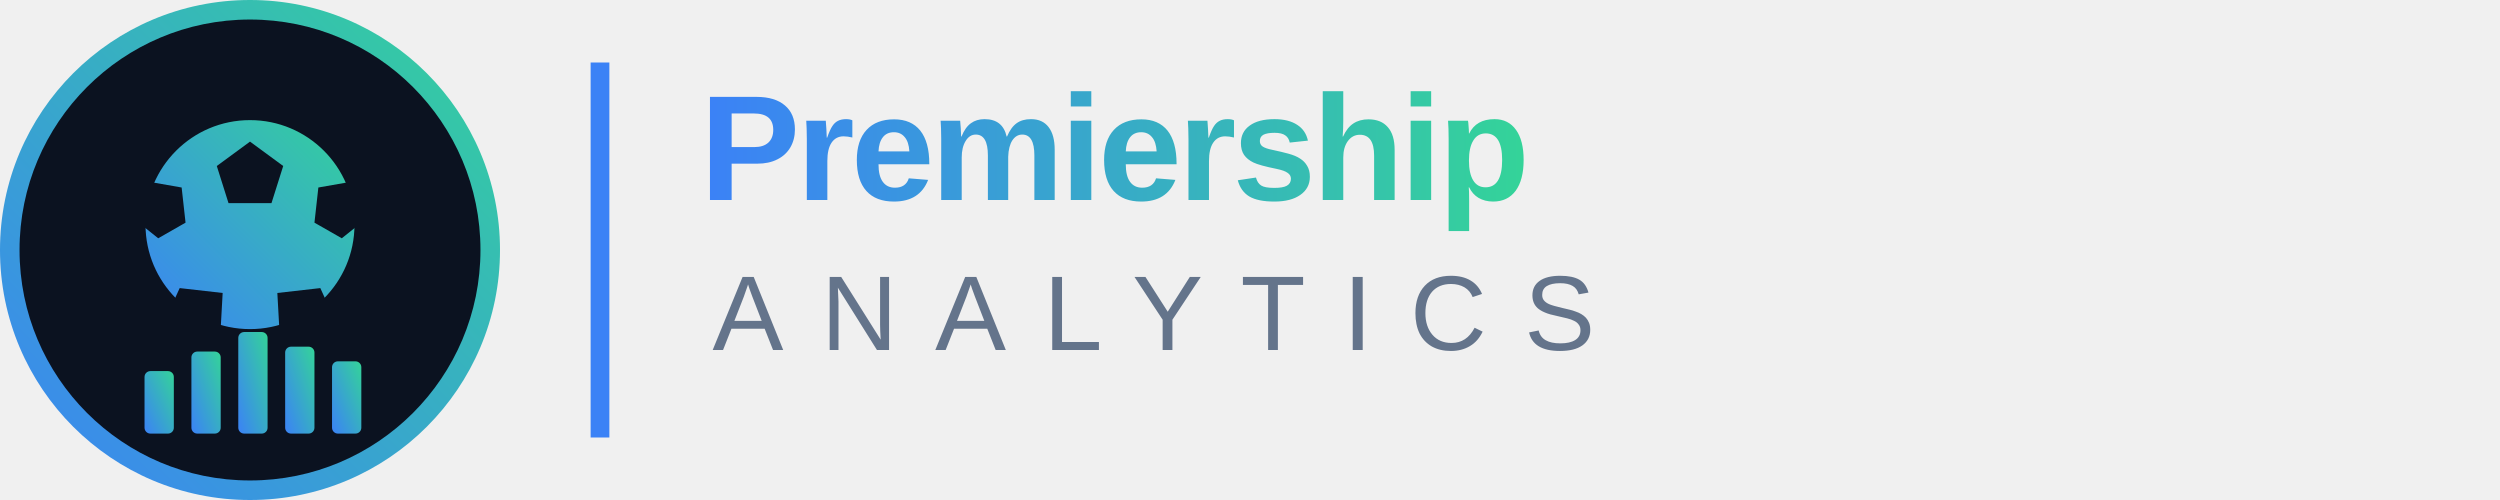
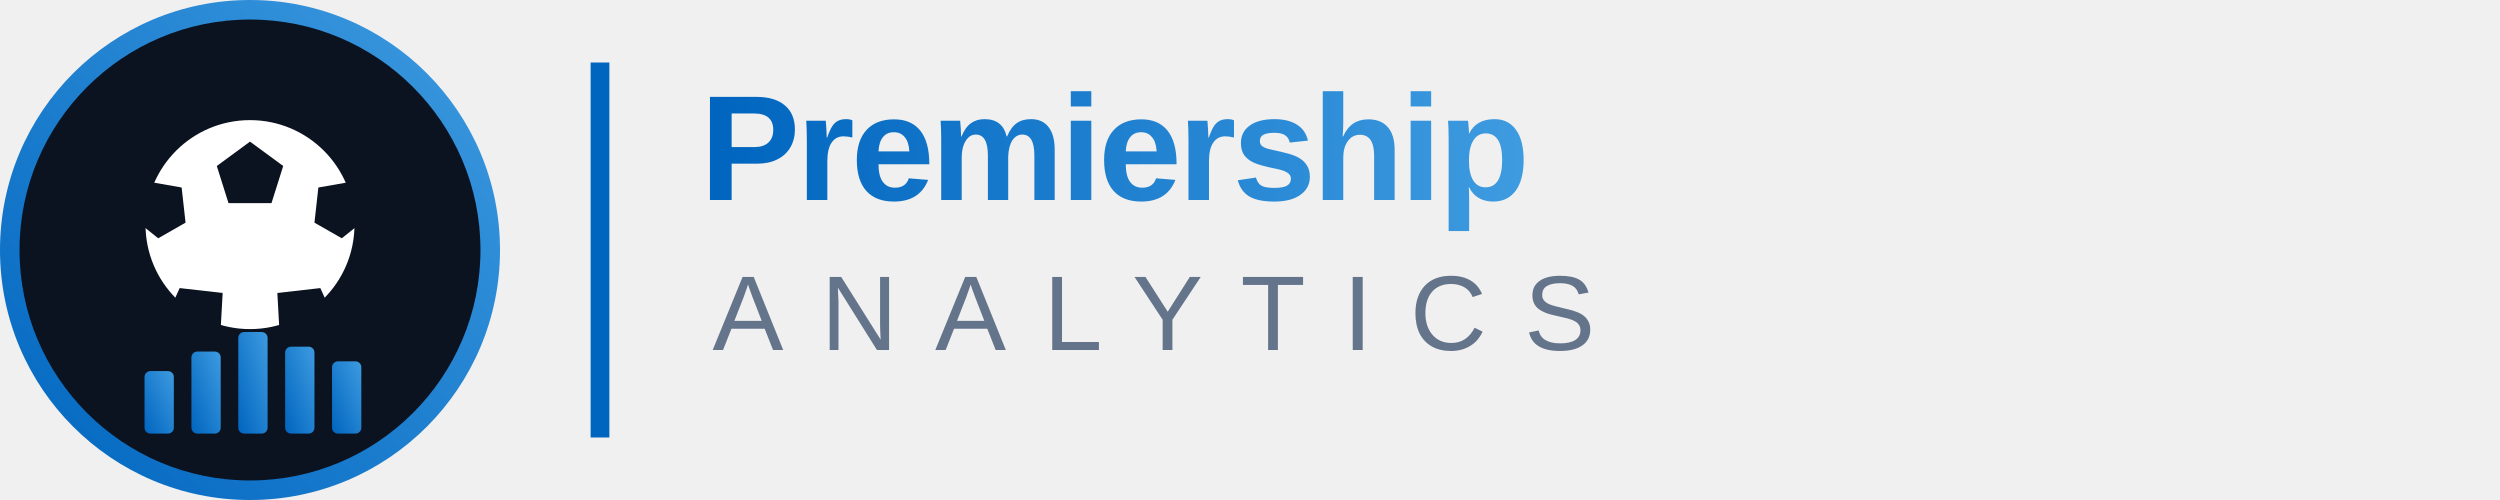
<svg xmlns="http://www.w3.org/2000/svg" viewBox="0 0 200 40">
  <defs>
    <linearGradient id="neon" x1="0%" y1="100%" x2="100%" y2="0%">
-       <stop offset="0%" stop-color="#3B82F6" />
-       <stop offset="100%" stop-color="#34D399" />
+       <stop offset="0%" stop-color="#0065BF" />
+       <stop offset="100%" stop-color="#3E9BE0" />
    </linearGradient>
    <linearGradient id="neonH" x1="0%" y1="0%" x2="100%" y2="0%">
-       <stop offset="0%" stop-color="#3B82F6" />
-       <stop offset="100%" stop-color="#34D399" />
+       <stop offset="0%" stop-color="#0065BF" />
+       <stop offset="100%" stop-color="#3E9BE0" />
    </linearGradient>
    <clipPath id="ball">
      <circle cx="256" cy="230" r="110" />
    </clipPath>
  </defs>
  <svg x="0" y="0" width="40" height="40" viewBox="0 0 512 512">
    <circle cx="256" cy="256" r="256" fill="url(#neon)" />
    <circle cx="256" cy="256" r="236" fill="#0B1220" />
-     <circle cx="256" cy="230" r="110" fill="url(#neon)" />
+     <circle cx="256" cy="230" r="110" fill="#FFFFFF" />
    <g clip-path="url(#ball)">
      <polygon points="256,145 290,170 278,208 234,208 222,170" fill="#0B1220" />
      <polygon points="366,185 380,220 350,244 322,228 326,192" fill="#0B1220" />
      <polygon points="328,295 344,330 316,352 286,336 284,300" fill="#0B1220" />
      <polygon points="184,295 168,330 196,352 226,336 228,300" fill="#0B1220" />
      <polygon points="146,185 186,192 190,228 162,244 132,220" fill="#0B1220" />
    </g>
    <circle cx="256" cy="230" r="110" fill="none" stroke="#0B1220" stroke-width="6" />
    <rect x="148" y="380" width="30" height="64" rx="6" fill="url(#neon)" />
    <rect x="196" y="360" width="30" height="84" rx="6" fill="url(#neon)" />
    <rect x="244" y="340" width="30" height="104" rx="6" fill="url(#neon)" />
    <rect x="292" y="355" width="30" height="89" rx="6" fill="url(#neon)" />
    <rect x="340" y="370" width="30" height="74" rx="6" fill="url(#neon)" />
  </svg>
-   <line x1="48" y1="5" x2="48" y2="35" stroke="#3B82F6" stroke-width="1.5" />
+   <line x1="48" y1="5" x2="48" y2="35" stroke="#0065BF" stroke-width="1.5" />
  <text x="56" y="16" font-family="Arial Black, Arial, sans-serif" font-weight="900" font-size="12" fill="url(#neonH)" letter-spacing="-0.3">Premiership</text>
  <text x="57" y="28" font-family="Arial, Helvetica, sans-serif" font-weight="400" font-size="8.5" fill="#64748B" letter-spacing="3">ANALYTICS</text>
</svg>
